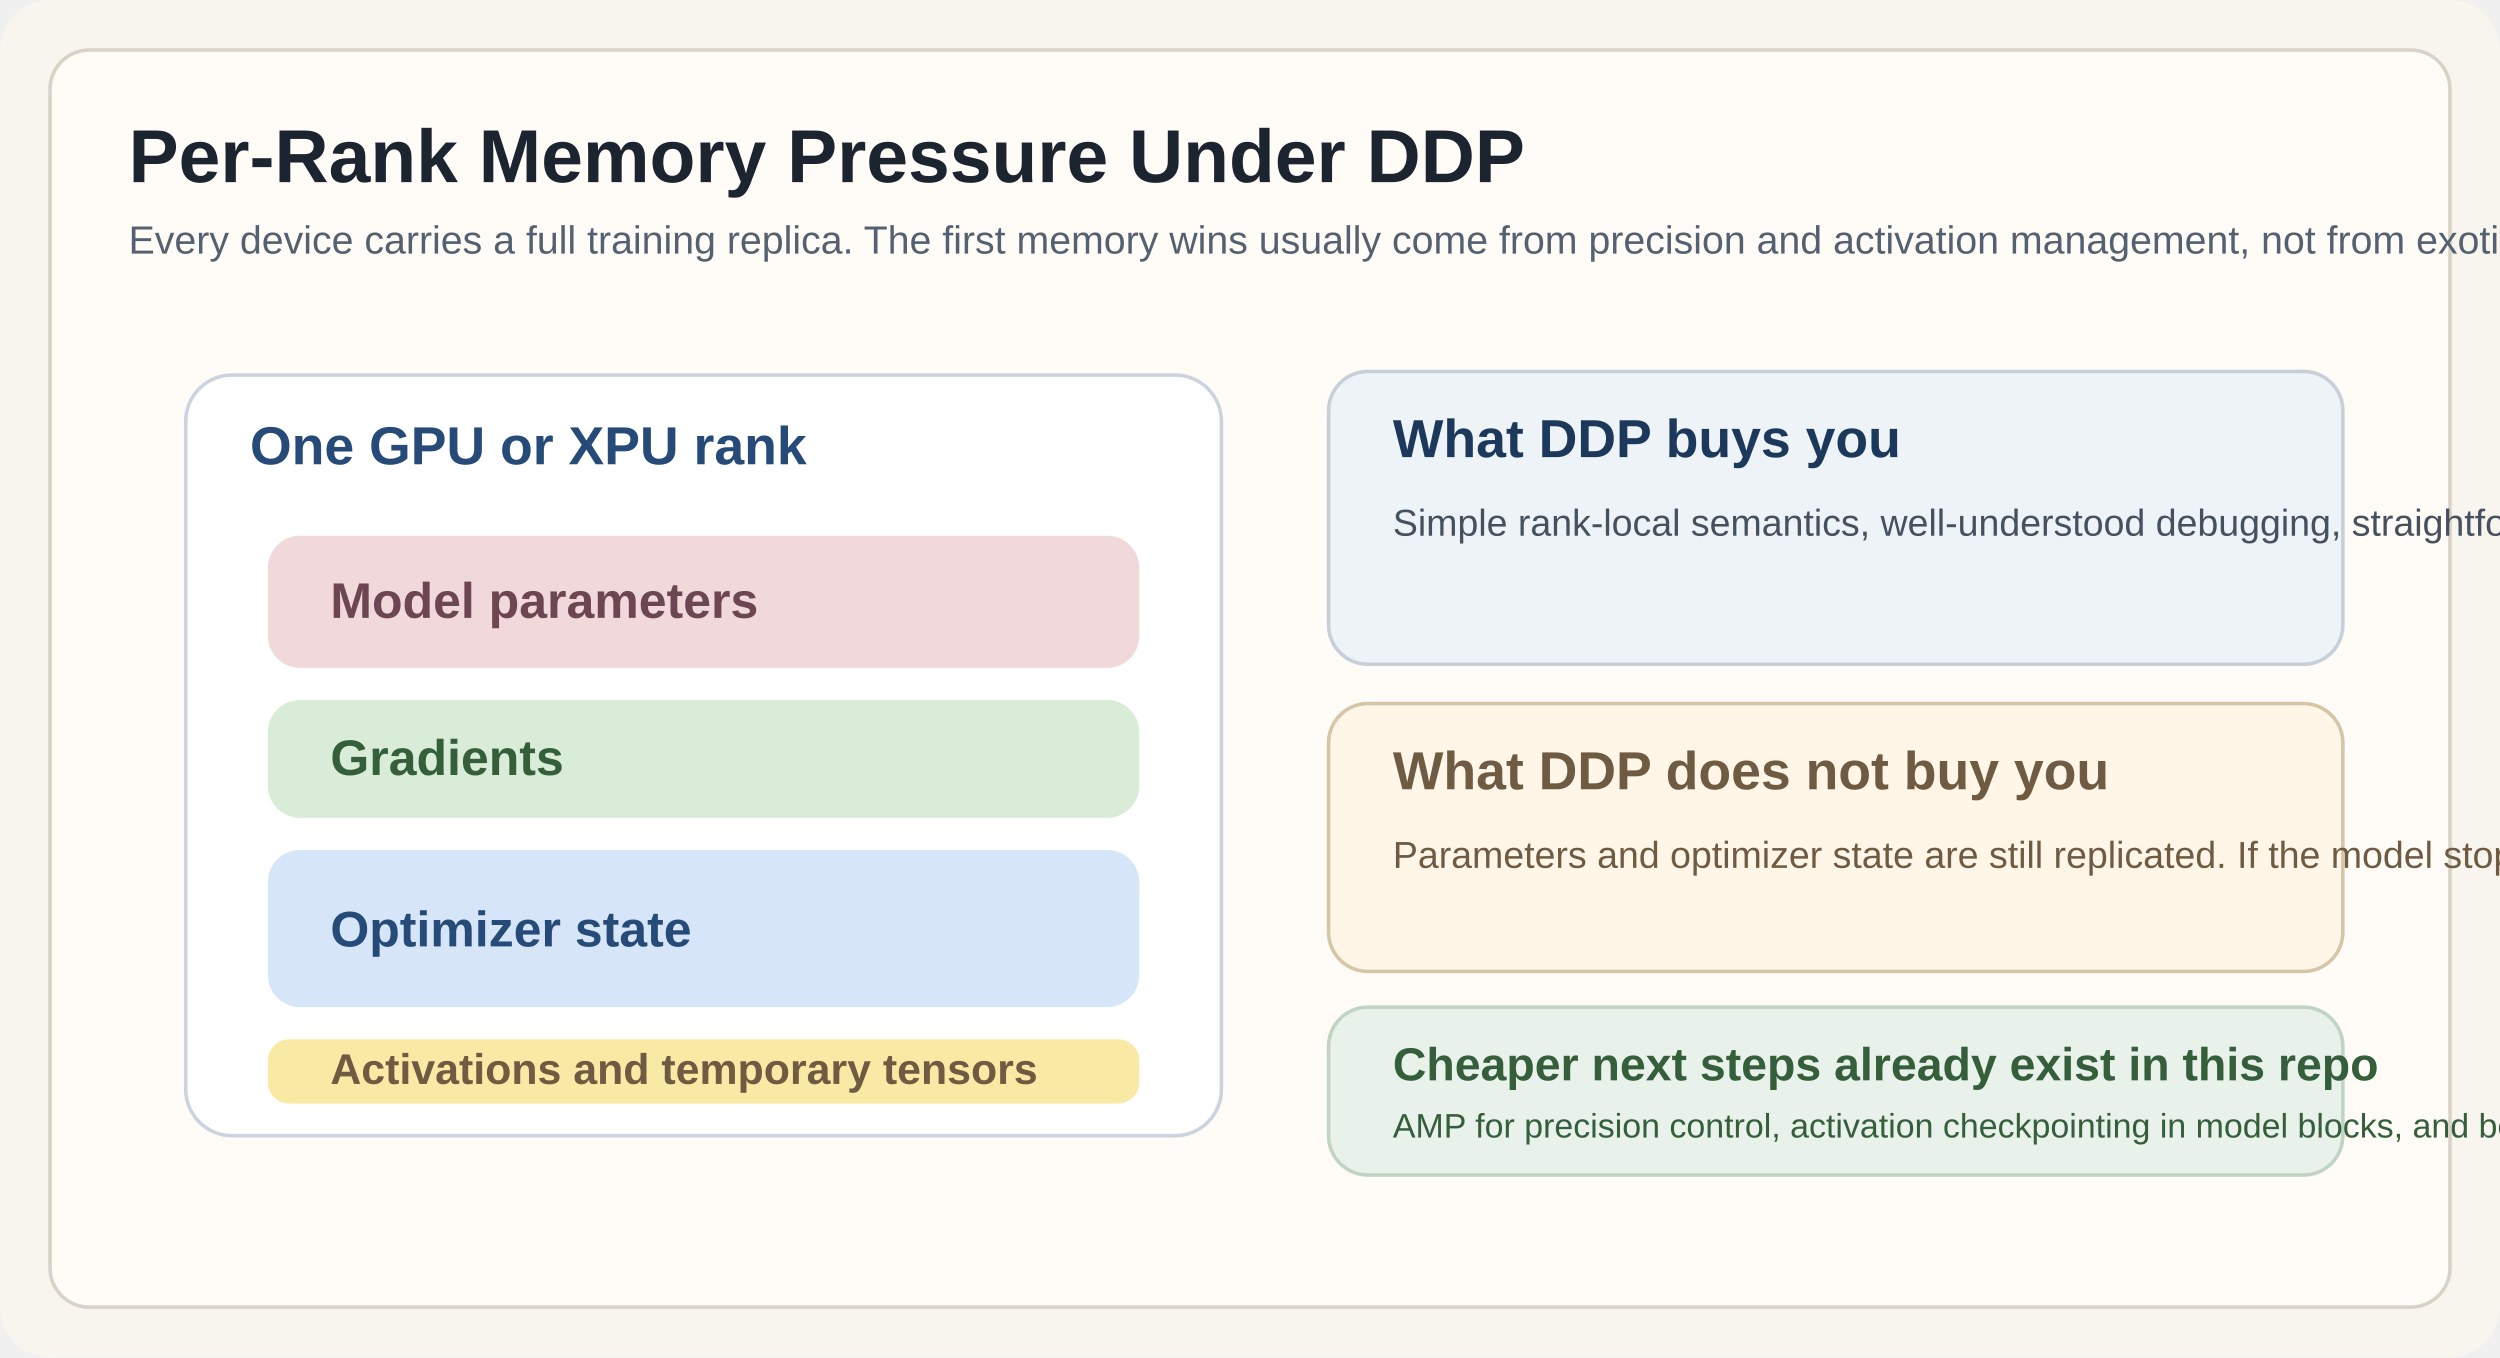
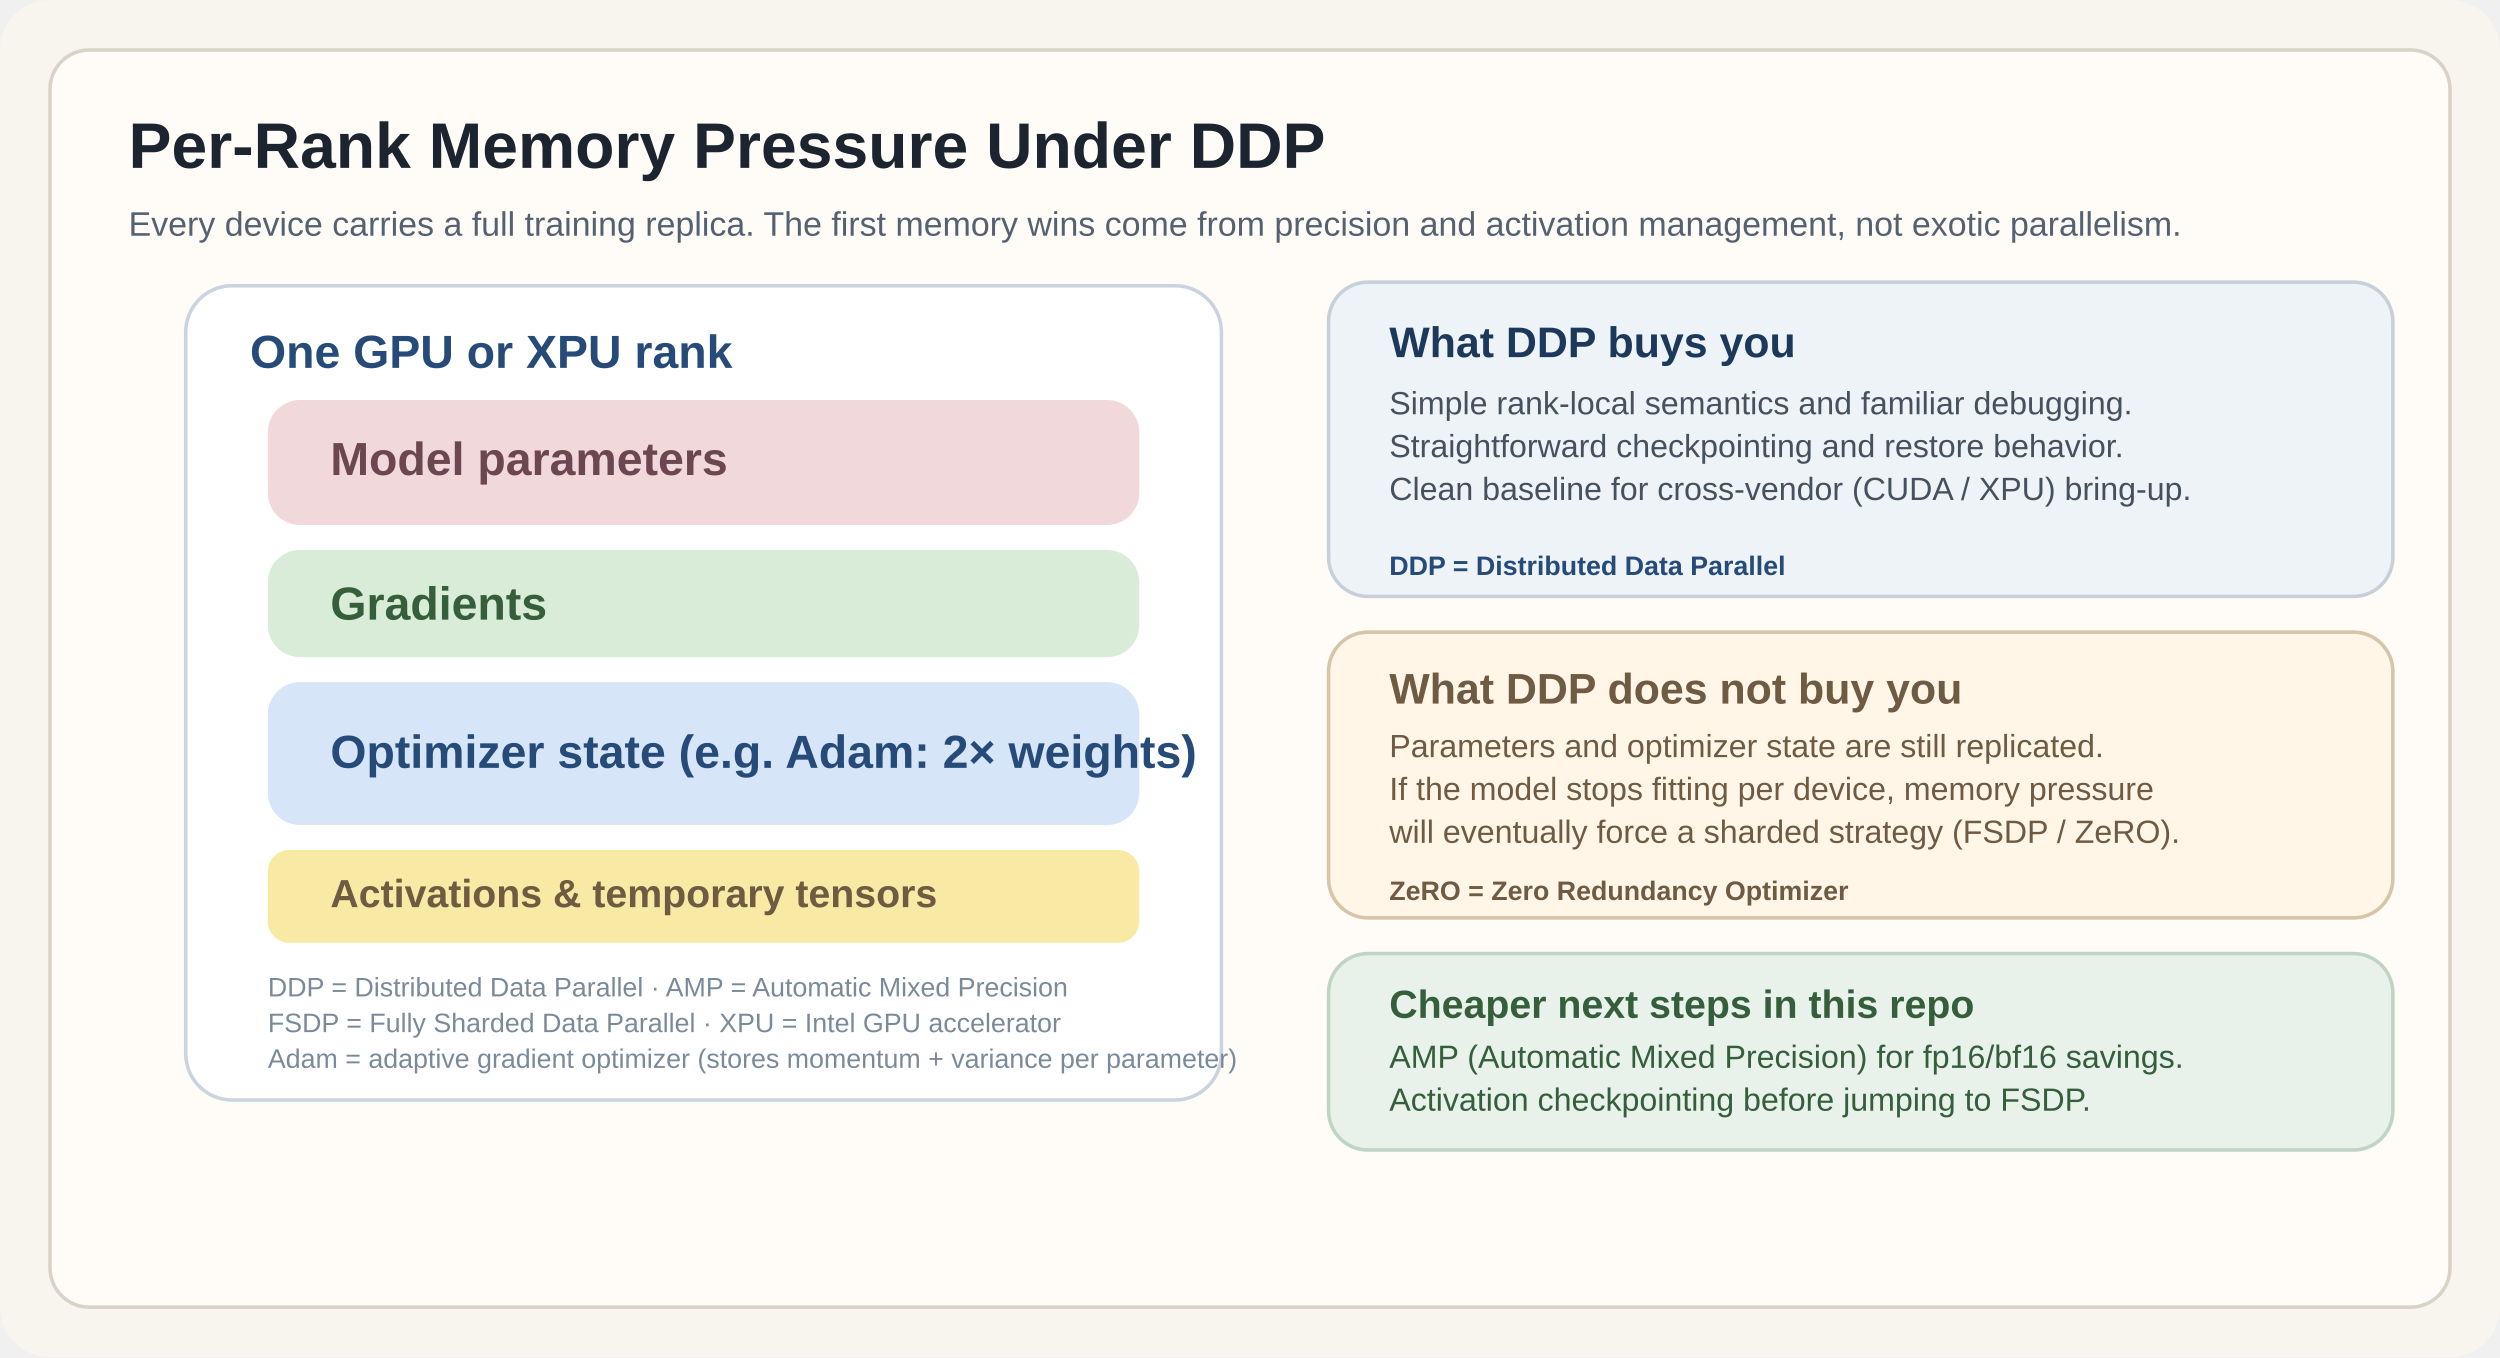
<svg xmlns="http://www.w3.org/2000/svg" viewBox="0 0 1400 760" fill="none" role="img" aria-labelledby="title desc">
  <rect width="1400" height="760" rx="28" fill="#F8F5EF" />
  <rect x="28" y="28" width="1344" height="704" rx="22" fill="#FFFCF8" stroke="#D9D2C6" stroke-width="2" />
-   <text x="72" y="102" fill="#1C2430" font-family="IBM Plex Sans, Arial, sans-serif" font-size="42" font-weight="700">Per-Rank Memory Pressure Under DDP</text>
-   <text x="72" y="142" fill="#546170" font-family="IBM Plex Sans, Arial, sans-serif" font-size="22">Every device carries a full training replica. The first memory wins usually come from precision and activation management, not from exotic parallelism.</text>
-   <rect x="104" y="210" width="580" height="426" rx="26" fill="#FFFFFF" stroke="#CBD4DE" stroke-width="2" />
-   <text x="140" y="260" fill="#264B78" font-family="IBM Plex Sans, Arial, sans-serif" font-size="30" font-weight="700">One GPU or XPU rank</text>
-   <rect x="150" y="300" width="488" height="74" rx="18" fill="#F1D8DB" />
-   <text x="185" y="346" fill="#6C4650" font-family="IBM Plex Sans, Arial, sans-serif" font-size="28" font-weight="700">Model parameters</text>
-   <rect x="150" y="392" width="488" height="66" rx="18" fill="#D8ECD8" />
-   <text x="185" y="434" fill="#355E3B" font-family="IBM Plex Sans, Arial, sans-serif" font-size="28" font-weight="700">Gradients</text>
-   <rect x="150" y="476" width="488" height="88" rx="18" fill="#D6E6F8" />
-   <text x="185" y="530" fill="#264B78" font-family="IBM Plex Sans, Arial, sans-serif" font-size="28" font-weight="700">Optimizer state</text>
-   <rect x="150" y="582" width="488" height="36" rx="12" fill="#F8EAA4" />
-   <text x="185" y="607" fill="#6F5A42" font-family="IBM Plex Sans, Arial, sans-serif" font-size="24" font-weight="700">Activations and temporary tensors</text>
-   <rect x="744" y="208" width="568" height="164" rx="22" fill="#EEF3F7" stroke="#C7D0D8" stroke-width="2" />
-   <text x="780" y="256" fill="#1C395B" font-family="IBM Plex Sans, Arial, sans-serif" font-size="30" font-weight="700">What DDP buys you</text>
-   <text x="780" y="300" fill="#46515F" font-family="IBM Plex Sans, Arial, sans-serif" font-size="21">Simple rank-local semantics, well-understood debugging, straightforward checkpointing, and a clean baseline for cross-vendor runtime bring-up.</text>
-   <rect x="744" y="394" width="568" height="150" rx="22" fill="#FFF6E8" stroke="#D6C5A7" stroke-width="2" />
-   <text x="780" y="442" fill="#6F5A42" font-family="IBM Plex Sans, Arial, sans-serif" font-size="30" font-weight="700">What DDP does not buy you</text>
-   <text x="780" y="486" fill="#6F5A42" font-family="IBM Plex Sans, Arial, sans-serif" font-size="21">Parameters and optimizer state are still replicated. If the model stops fitting comfortably per device, memory pressure will eventually force a sharded strategy.</text>
-   <rect x="744" y="564" width="568" height="94" rx="22" fill="#E8F1EA" stroke="#C0D4C3" stroke-width="2" />
-   <text x="780" y="605" fill="#355E3B" font-family="IBM Plex Sans, Arial, sans-serif" font-size="26" font-weight="700">Cheaper next steps already exist in this repo</text>
-   <text x="780" y="637" fill="#355E3B" font-family="IBM Plex Sans, Arial, sans-serif" font-size="19">AMP for precision control, activation checkpointing in model blocks, and better profiling before a jump to FSDP.</text>
+   <text x="72" y="94" fill="#1C2430" font-family="IBM Plex Sans, Arial, sans-serif" font-size="36" font-weight="700">Per-Rank Memory Pressure Under DDP</text>
+   <text x="72" y="132" fill="#546170" font-family="IBM Plex Sans, Arial, sans-serif" font-size="19">Every device carries a full training replica. The first memory wins come from precision and activation management, not exotic parallelism.</text>
+   <rect x="104" y="160" width="580" height="456" rx="26" fill="#FFFFFF" stroke="#CBD4DE" stroke-width="2" />
+   <text x="140" y="206" fill="#264B78" font-family="IBM Plex Sans, Arial, sans-serif" font-size="26" font-weight="700">One GPU or XPU rank</text>
+   <rect x="150" y="224" width="488" height="70" rx="18" fill="#F1D8DB" />
+   <text x="185" y="266" fill="#6C4650" font-family="IBM Plex Sans, Arial, sans-serif" font-size="26" font-weight="700">Model parameters</text>
+   <rect x="150" y="308" width="488" height="60" rx="18" fill="#D8ECD8" />
+   <text x="185" y="347" fill="#355E3B" font-family="IBM Plex Sans, Arial, sans-serif" font-size="26" font-weight="700">Gradients</text>
+   <rect x="150" y="382" width="488" height="80" rx="18" fill="#D6E6F8" />
+   <text x="185" y="430" fill="#264B78" font-family="IBM Plex Sans, Arial, sans-serif" font-size="26" font-weight="700">Optimizer state (e.g. Adam: 2× weights)</text>
+   <rect x="150" y="476" width="488" height="52" rx="12" fill="#F8EAA4" />
+   <text x="185" y="508" fill="#6F5A42" font-family="IBM Plex Sans, Arial, sans-serif" font-size="22" font-weight="700">Activations &amp; temporary tensors</text>
+   <text x="150" y="558" fill="#7A8A9A" font-family="IBM Plex Sans, Arial, sans-serif" font-size="15">DDP = Distributed Data Parallel · AMP = Automatic Mixed Precision</text>
+   <text x="150" y="578" fill="#7A8A9A" font-family="IBM Plex Sans, Arial, sans-serif" font-size="15">FSDP = Fully Sharded Data Parallel · XPU = Intel GPU accelerator</text>
+   <text x="150" y="598" fill="#7A8A9A" font-family="IBM Plex Sans, Arial, sans-serif" font-size="15">Adam = adaptive gradient optimizer (stores momentum + variance per parameter)</text>
+   <rect x="744" y="158" width="596" height="176" rx="22" fill="#EEF3F7" stroke="#C7D0D8" stroke-width="2" />
+   <text x="778" y="200" fill="#1C395B" font-family="IBM Plex Sans, Arial, sans-serif" font-size="24" font-weight="700">What DDP buys you</text>
+   <text x="778" y="232" fill="#46515F" font-family="IBM Plex Sans, Arial, sans-serif" font-size="18">Simple rank-local semantics and familiar debugging.</text>
+   <text x="778" y="256" fill="#46515F" font-family="IBM Plex Sans, Arial, sans-serif" font-size="18">Straightforward checkpointing and restore behavior.</text>
+   <text x="778" y="280" fill="#46515F" font-family="IBM Plex Sans, Arial, sans-serif" font-size="18">Clean baseline for cross-vendor (CUDA / XPU) bring-up.</text>
+   <text x="778" y="322" fill="#264B78" font-family="IBM Plex Sans, Arial, sans-serif" font-size="15" font-weight="600">DDP = Distributed Data Parallel</text>
+   <rect x="744" y="354" width="596" height="160" rx="22" fill="#FFF6E8" stroke="#D6C5A7" stroke-width="2" />
+   <text x="778" y="394" fill="#6F5A42" font-family="IBM Plex Sans, Arial, sans-serif" font-size="24" font-weight="700">What DDP does not buy you</text>
+   <text x="778" y="424" fill="#6F5A42" font-family="IBM Plex Sans, Arial, sans-serif" font-size="18">Parameters and optimizer state are still replicated.</text>
+   <text x="778" y="448" fill="#6F5A42" font-family="IBM Plex Sans, Arial, sans-serif" font-size="18">If the model stops fitting per device, memory pressure</text>
+   <text x="778" y="472" fill="#6F5A42" font-family="IBM Plex Sans, Arial, sans-serif" font-size="18">will eventually force a sharded strategy (FSDP / ZeRO).</text>
+   <text x="778" y="504" fill="#6F5A42" font-family="IBM Plex Sans, Arial, sans-serif" font-size="15" font-weight="600">ZeRO = Zero Redundancy Optimizer</text>
+   <rect x="744" y="534" width="596" height="110" rx="22" fill="#E8F1EA" stroke="#C0D4C3" stroke-width="2" />
+   <text x="778" y="570" fill="#355E3B" font-family="IBM Plex Sans, Arial, sans-serif" font-size="22" font-weight="700">Cheaper next steps in this repo</text>
+   <text x="778" y="598" fill="#355E3B" font-family="IBM Plex Sans, Arial, sans-serif" font-size="18">AMP (Automatic Mixed Precision) for fp16/bf16 savings.</text>
+   <text x="778" y="622" fill="#355E3B" font-family="IBM Plex Sans, Arial, sans-serif" font-size="18">Activation checkpointing before jumping to FSDP.</text>
</svg>
